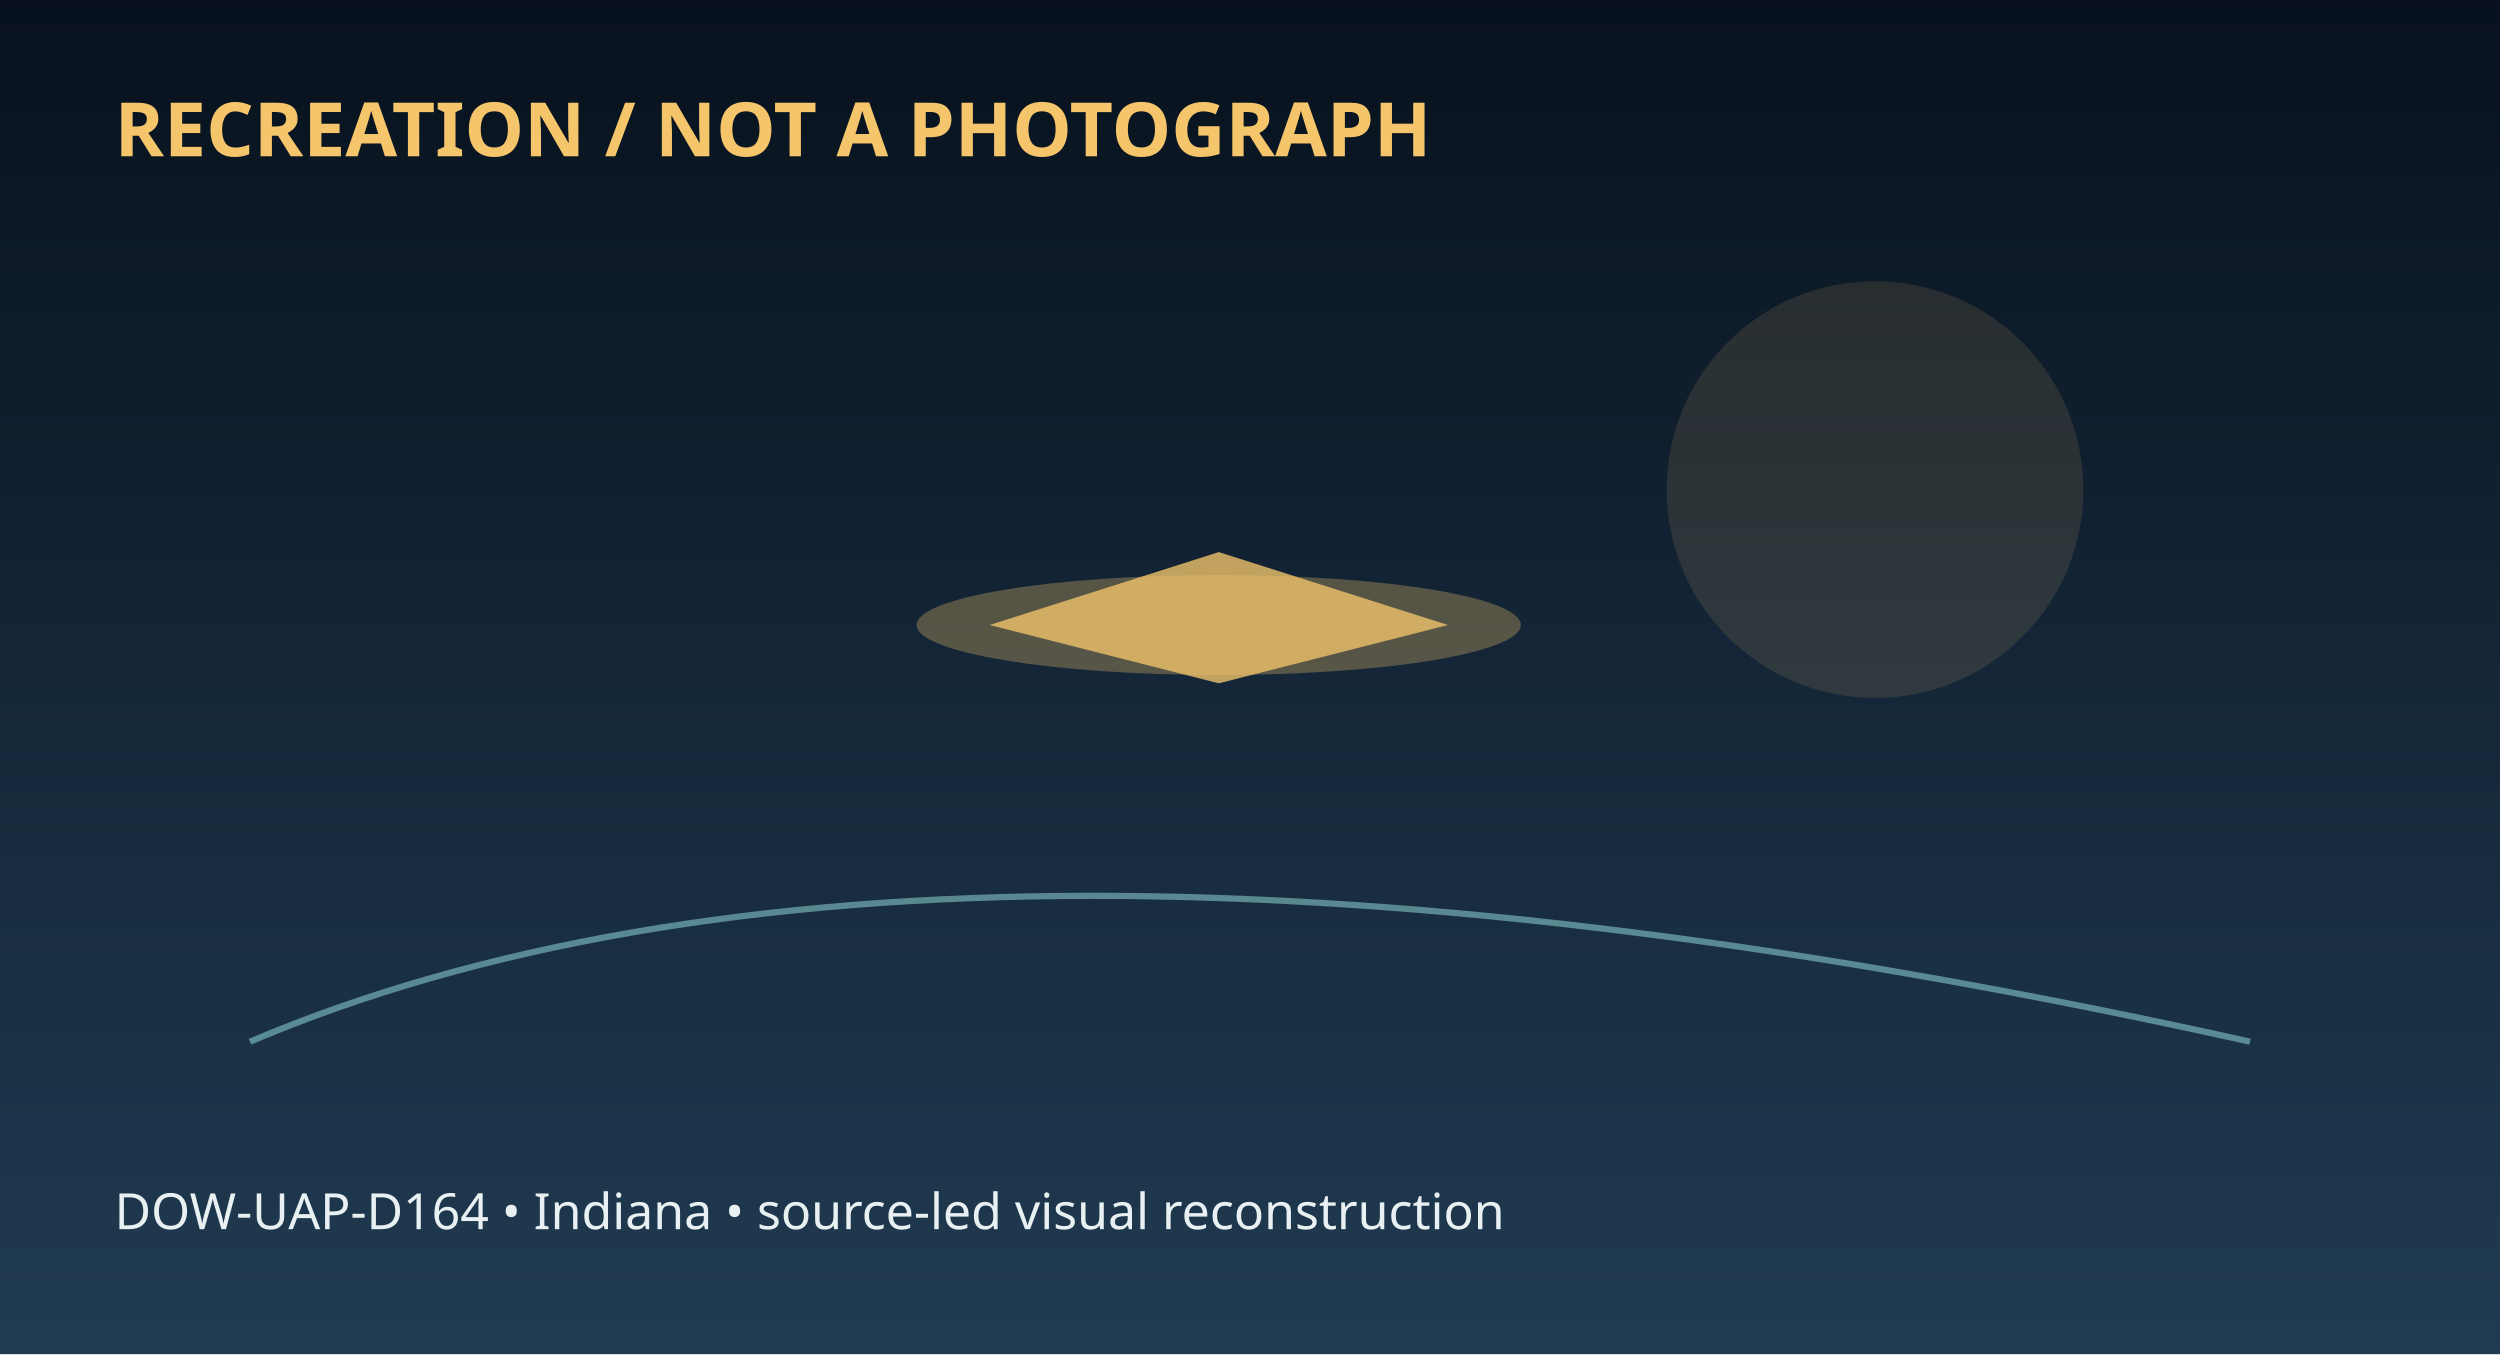
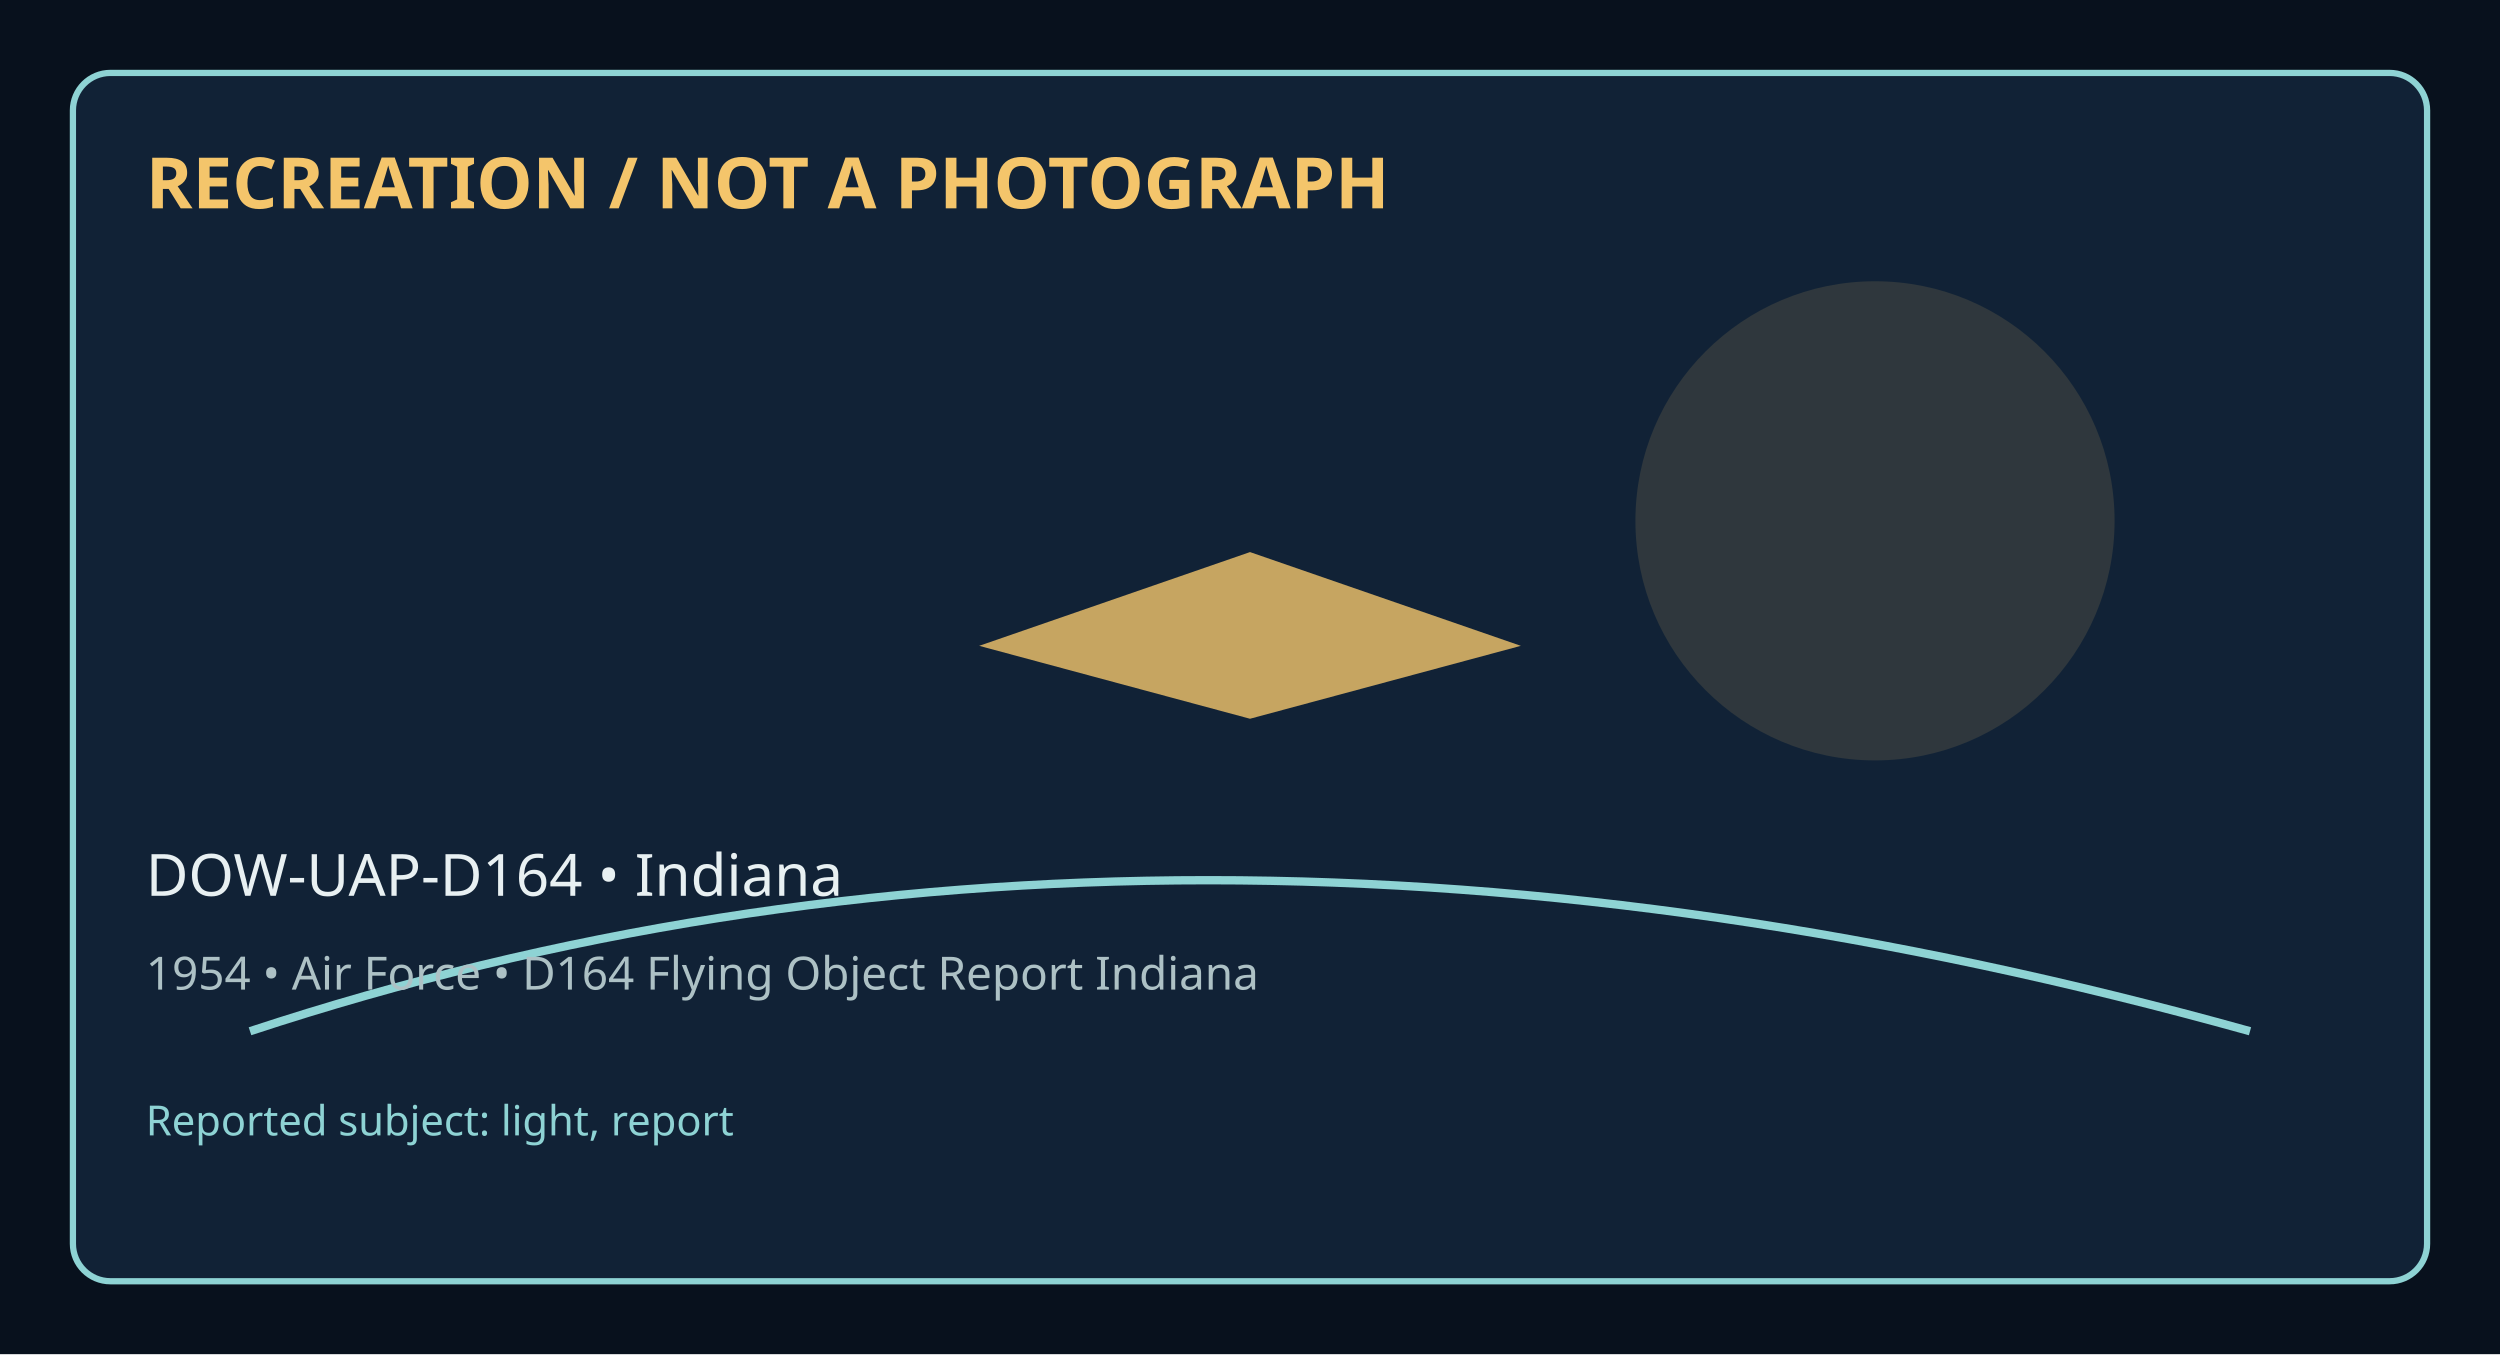
<svg xmlns="http://www.w3.org/2000/svg" viewBox="0 0 1200 650">
-   <defs>
-     <linearGradient id="g" x2="0" y2="1">
-       <stop stop-color="#08111d" />
-       <stop offset="1" stop-color="#203b52" />
-     </linearGradient>
-   </defs>
-   <rect width="1200" height="650" fill="url(#g)" />
-   <circle cx="900" cy="235" r="100" fill="#f4c56b" opacity=".12" />
-   <path d="M120 500 Q450 360 1080 500" fill="none" stroke="#8ed3d4" stroke-width="3" opacity=".55" />
-   <path d="M475 300 l110 -35 110 35 -110 28z" fill="#f4c56b" opacity=".78" />
-   <ellipse cx="585" cy="300" rx="145" ry="24" fill="#f4c56b" opacity=".3" />
-   <text x="55" y="75" fill="#f4c56b" font-family="sans-serif" font-size="36" font-weight="700">RECREATION / NOT A PHOTOGRAPH</text>
-   <text x="55" y="590" fill="#e8f0f2" font-family="sans-serif" font-size="24">DOW-UAP-D164 • Indiana • source-led visual reconstruction</text>
+   <rect width="1200" height="650" fill="#08111d" />
+   <rect x="35" y="35" width="1130" height="580" rx="18" fill="#112236" stroke="#8ed3d4" stroke-width="3" />
+   <circle cx="900" cy="250" r="115" fill="#f4c56b" opacity=".13" />
+   <path d="M120 495 Q560 350 1080 495" fill="none" stroke="#8ed3d4" stroke-width="4" />
+   <path d="M470 310 L600 265 L730 310 L600 345 Z" fill="#f4c56b" opacity=".8" />
+   <text x="70" y="100" fill="#f4c56b" font-family="sans-serif" font-size="34" font-weight="700">RECREATION / NOT A PHOTOGRAPH</text>
+   <text x="70" y="430" fill="#e8f0f2" font-family="sans-serif" font-size="28">DOW-UAP-D164 • Indiana</text>
+   <text x="70" y="475" fill="#adc1c5" font-family="sans-serif" font-size="22">1954 • Air Force • D164 Flying Object Report Indiana</text>
+   <text x="70" y="545" fill="#8ed3d4" font-family="sans-serif" font-size="20">Reported subject: light, report</text>
</svg>
